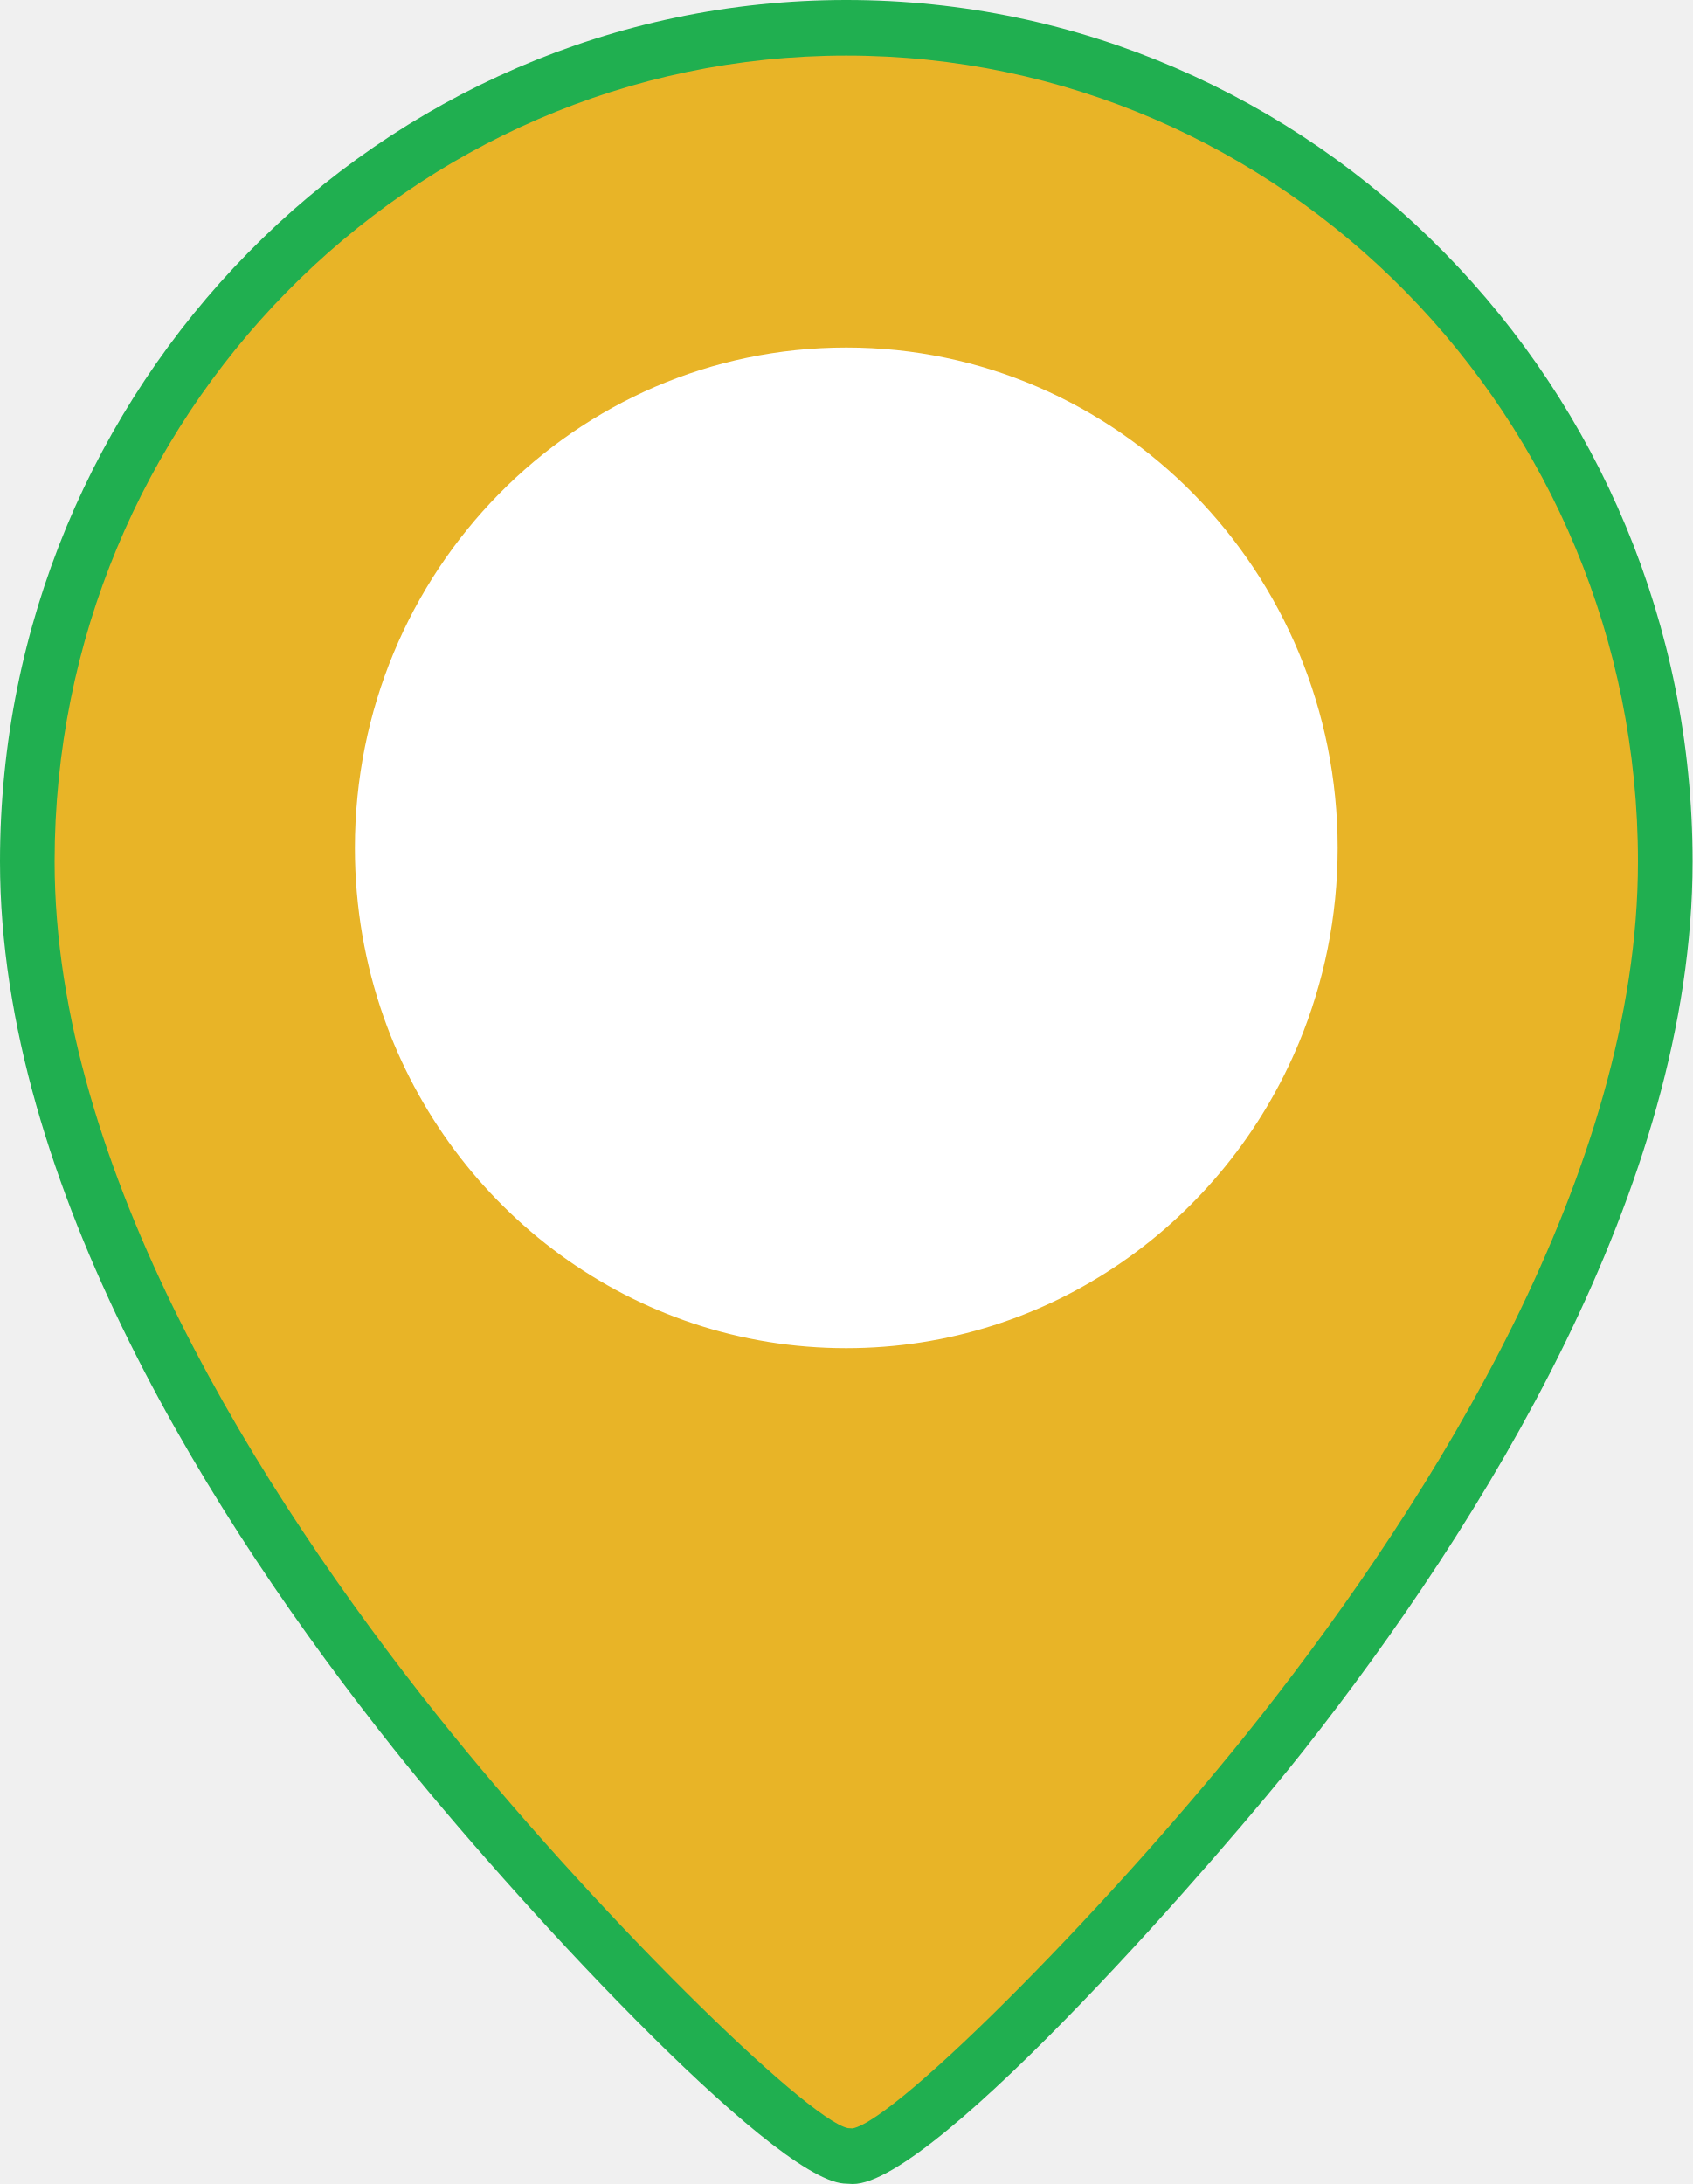
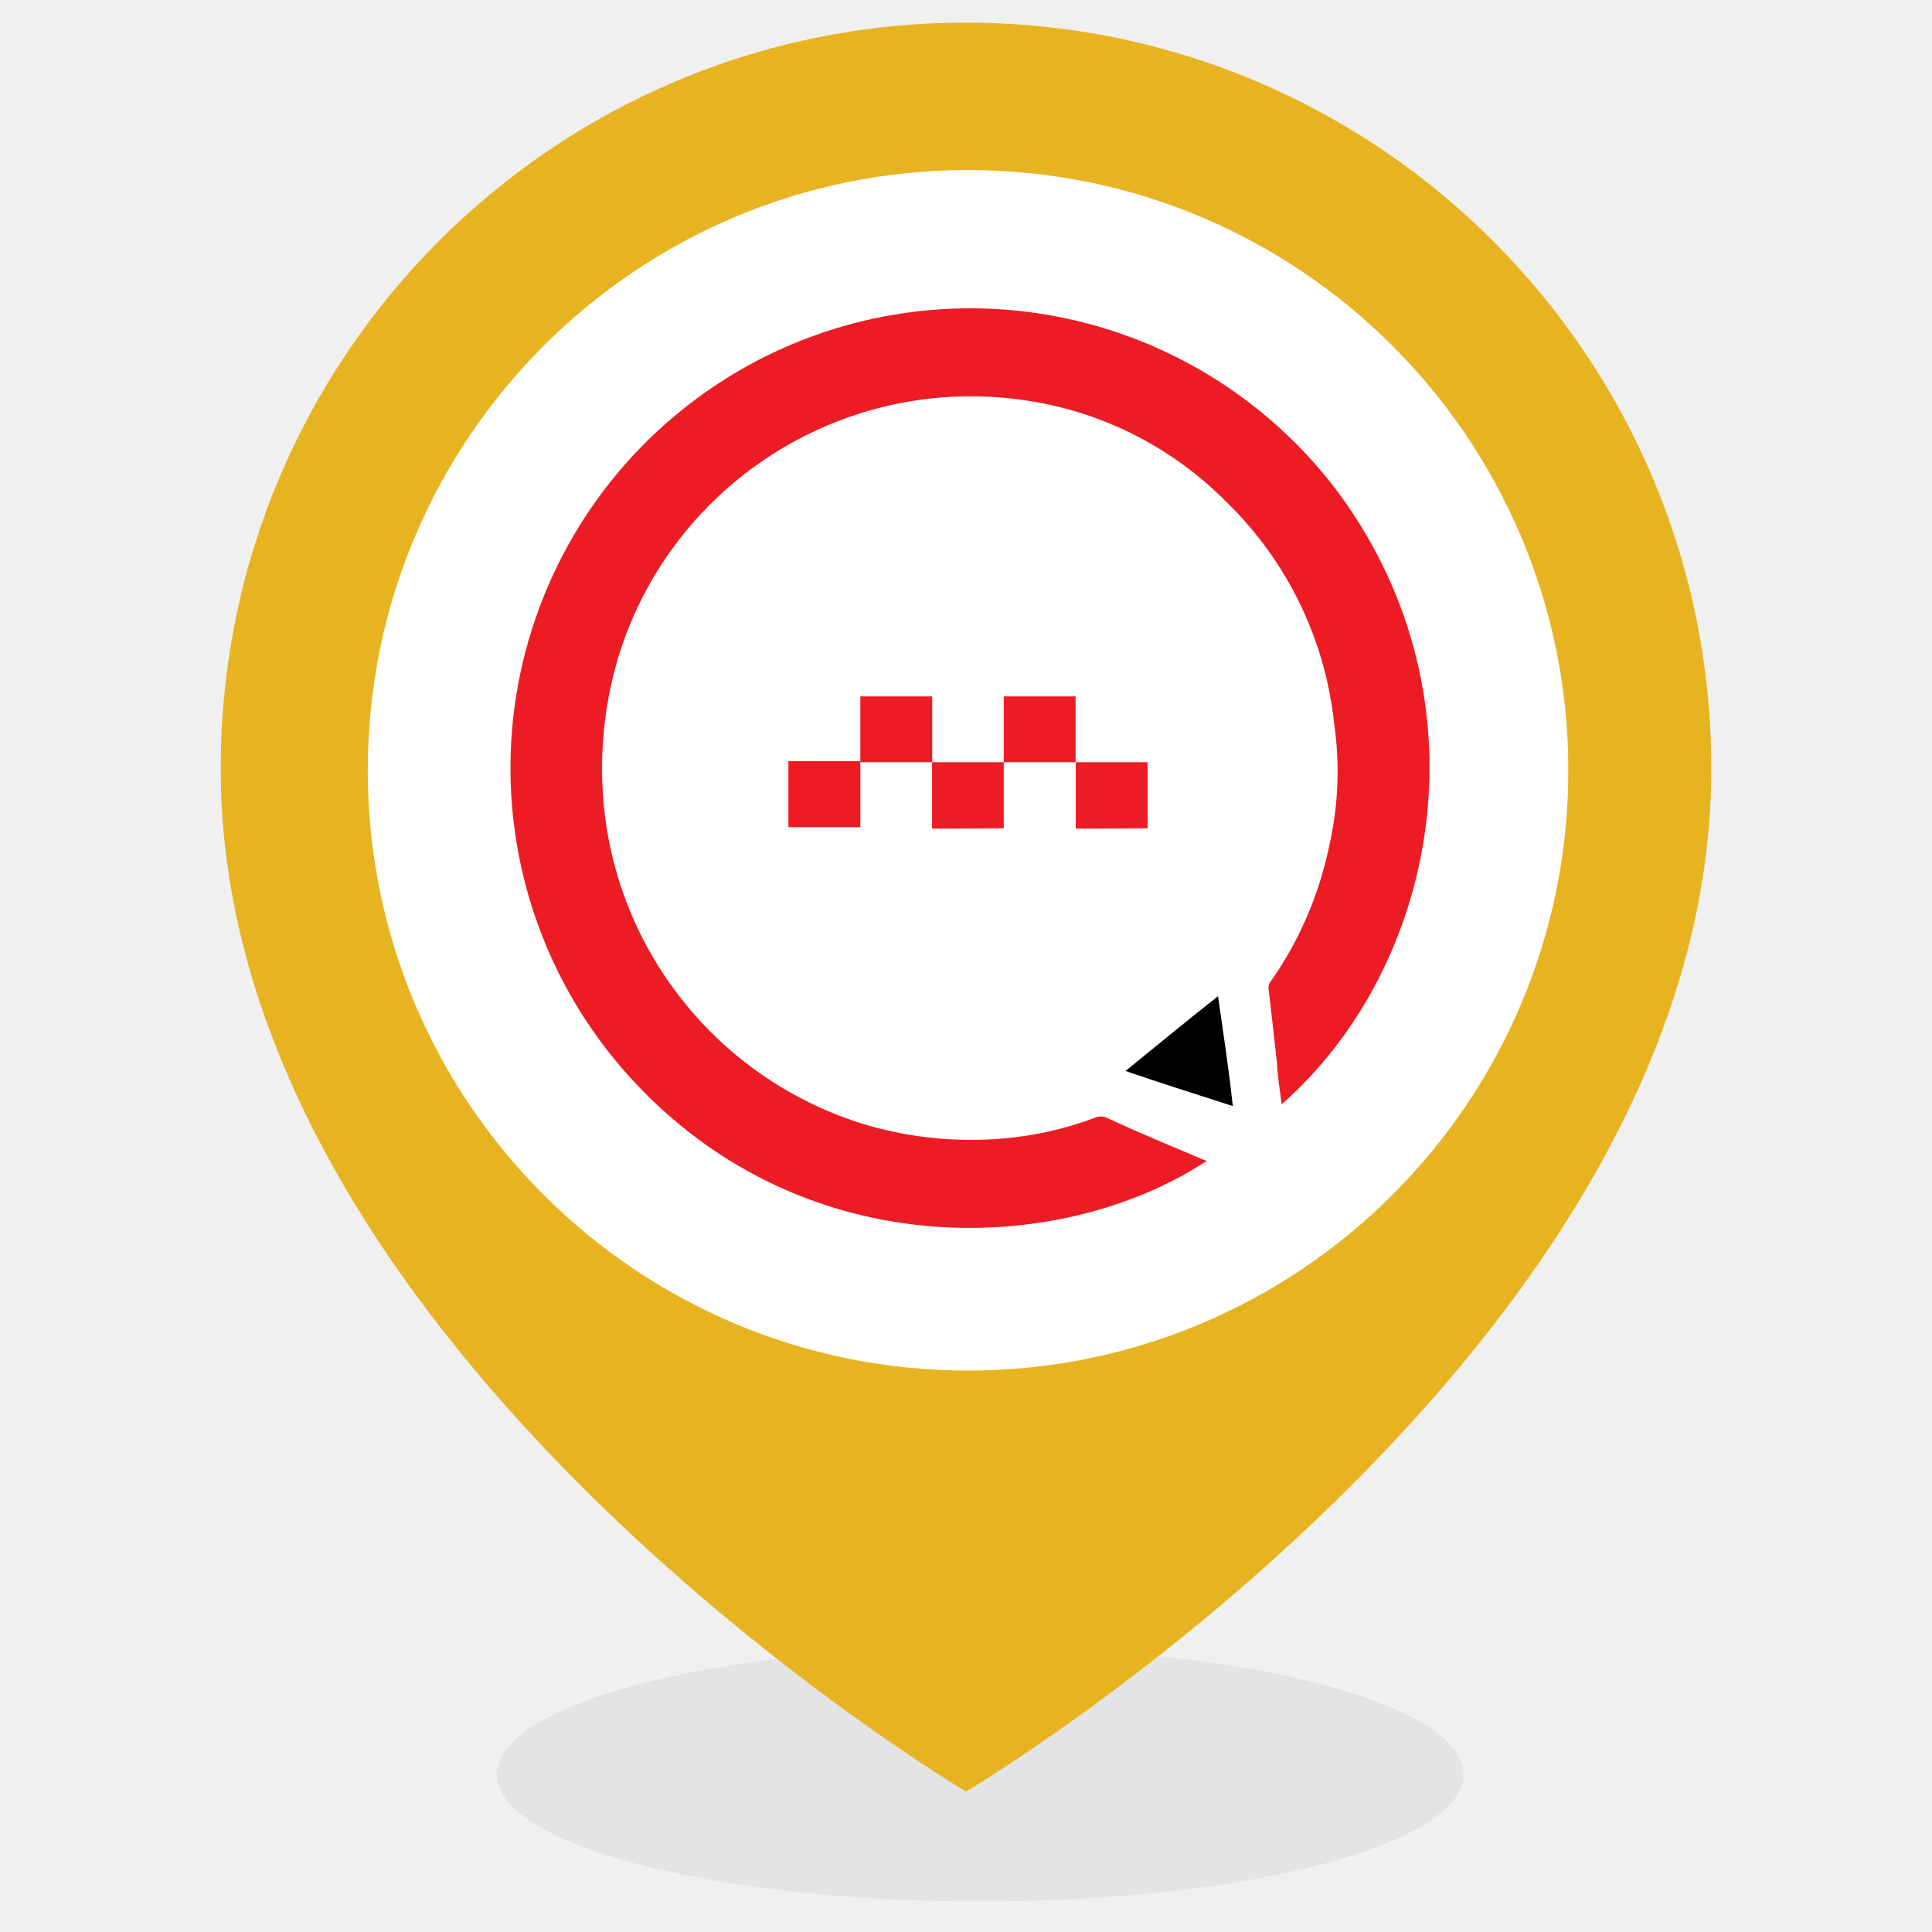
- <svg xmlns="http://www.w3.org/2000/svg" version="1.1" id="Layer_1" x="0px" y="0px" width="31px" height="40px" viewBox="0 0 31 40" enable-background="new 0 0 31 40" xml:space="preserve">
-   <g>
-     <g>
-       <path fill="#e8b427" d="M15.5,0.509c-8.271,0-15,6.851-15,15.271c0,5.79,3.857,11.854,7.093,15.922    c2.648,3.329,6.941,7.699,7.886,7.781l0.138,0.008c1.011,0,5.47-4.701,7.869-7.749C26.686,27.676,30.5,21.605,30.5,15.78    C30.5,7.36,23.771,0.509,15.5,0.509z" />
-       <path fill="#20AF50" d="M15.618,40l-0.167-0.009c-1.349-0.116-6.083-5.249-8.247-7.969C3.918,27.89,0,21.717,0,15.78    C0,7.079,6.954,0,15.5,0C24.047,0,31,7.079,31,15.78c0,5.972-3.874,12.15-7.124,16.281C22.499,33.812,17.147,40,15.618,40z     M15.5,1.018C7.505,1.018,1,7.64,1,15.78c0,5.64,3.797,11.598,6.982,15.603c2.854,3.587,6.798,7.442,7.549,7.594l0.082,0.005    c0.824-0.15,4.865-4.229,7.483-7.558C26.246,27.42,30,21.457,30,15.78C30,7.64,23.496,1.018,15.5,1.018z" />
-     </g>
-     <path fill="#FFFFFF" d="M15.5,6.365c-4.971,0-9,4.104-9,9.166c0,1.084,0.185,2.124,0.525,3.091c1.245,3.539,4.569,6.07,8.474,6.07   c3.733,0,6.935-2.311,8.296-5.604c0.453-1.095,0.705-2.296,0.705-3.557C24.5,10.469,20.471,6.365,15.5,6.365z" />
-   </g>
+ <svg xmlns="http://www.w3.org/2000/svg" id="Layer_1" data-name="Layer 1" viewBox="0 0 256 256">
+   <ellipse cx="129.88" cy="235.11" rx="64.04" ry="16.85" style="fill:#e4e3e5" />
+   <path d="M128,3a98.75,98.75,0,0,0-98.75,98.75q0,.13,0,.25c0,76.81,98.75,135.4,98.75,135.4s98.75-58.59,98.75-135.4a98.75,98.75,0,0,0-98.5-99Z" style="fill:#e8b321" />
+   <circle cx="128.27" cy="102.07" r="79.54" style="fill:#fff" />
+   <path d="M169.83,146.33c-.27-2-.54-3.7-.63-5.51-.36-3.25-.72-6.5-1.08-9.57a1.45,1.45,0,0,1,.36-1.35,48.12,48.12,0,0,0,7.58-17.51,44.25,44.25,0,0,0,.72-16.52,47.92,47.92,0,0,0-14.26-29.34,46.92,46.92,0,0,0-26.45-13.45A48.89,48.89,0,0,0,82,86.84a51.64,51.64,0,0,0-2.17,17.42,49.15,49.15,0,0,0,35.66,45A49.67,49.67,0,0,0,133,150.85a45.44,45.44,0,0,0,12-2.71,1.91,1.91,0,0,1,1.72,0c4.06,1.9,8.21,3.61,12.28,5.33a9.36,9.36,0,0,0,.9.36c-19.86,13-54.52,13.81-77.09-11.83a60.92,60.92,0,1,1,94.79-76.37C197.36,92.8,190.68,127.92,169.83,146.33Z" style="fill:#ed1c24" />
+   <path d="M104.47,109.61v-8.76H114v8.76Z" style="fill:#ed1c24" />
+   <path d="M114,101V92.28h9.52V101Z" style="fill:#ed1c24" />
+   <path d="M133,101V92.28h9.52V101Z" style="fill:#ed1c24" />
+   <path d="M123.5,109.8V101H133v8.76Z" style="fill:#ed1c24" />
+   <path d="M142.54,109.8V101h9.52v8.76Z" style="fill:#ed1c24" />
+   <path d="M161.4,132c.68,4.91,1.44,9.65,1.95,14.56-4.74-1.52-9.39-3-14.22-4.65C153.28,138.55,157.26,135.25,161.4,132Z" />
</svg>
